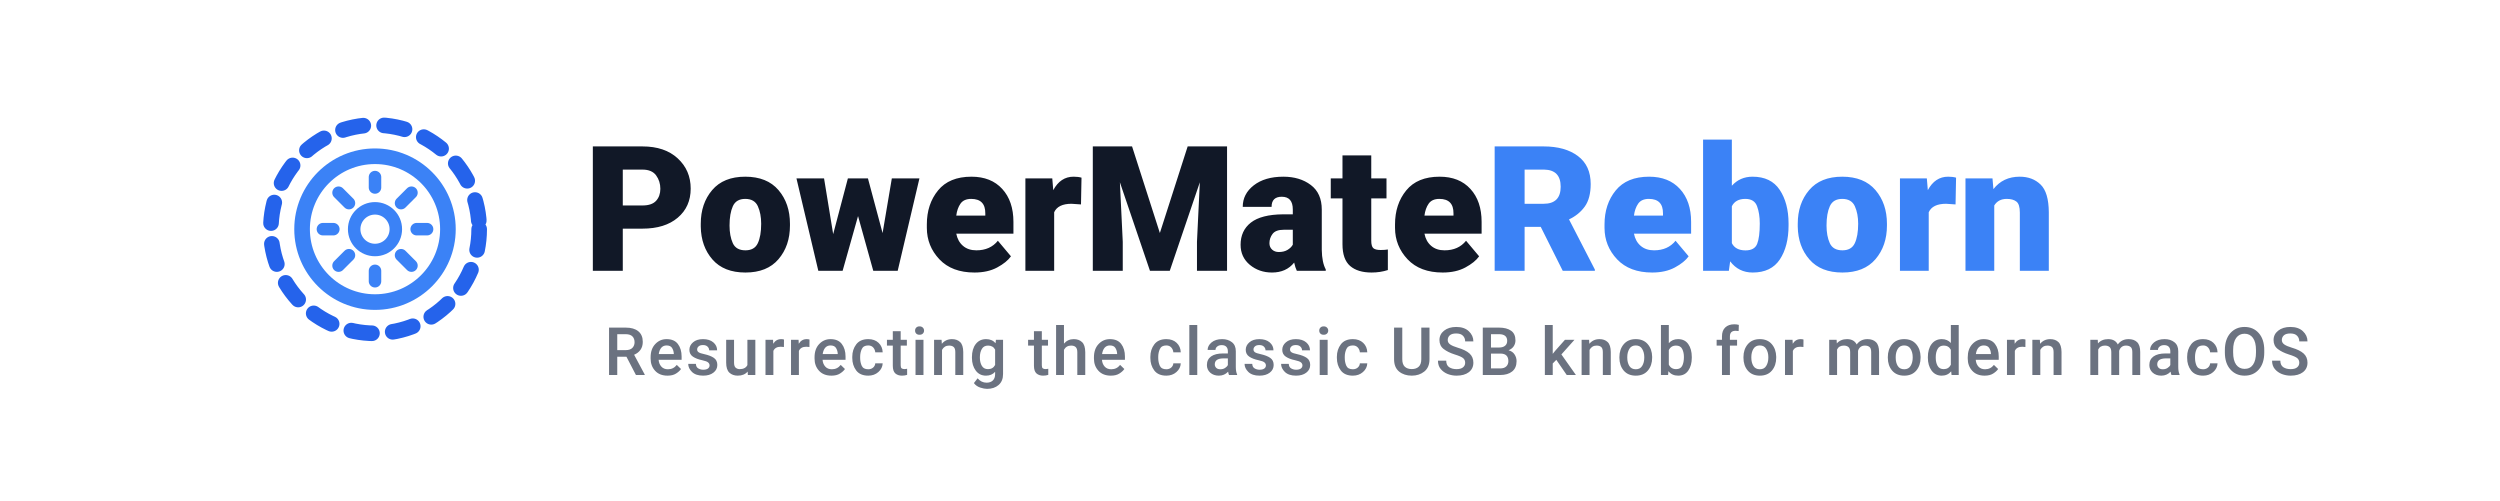
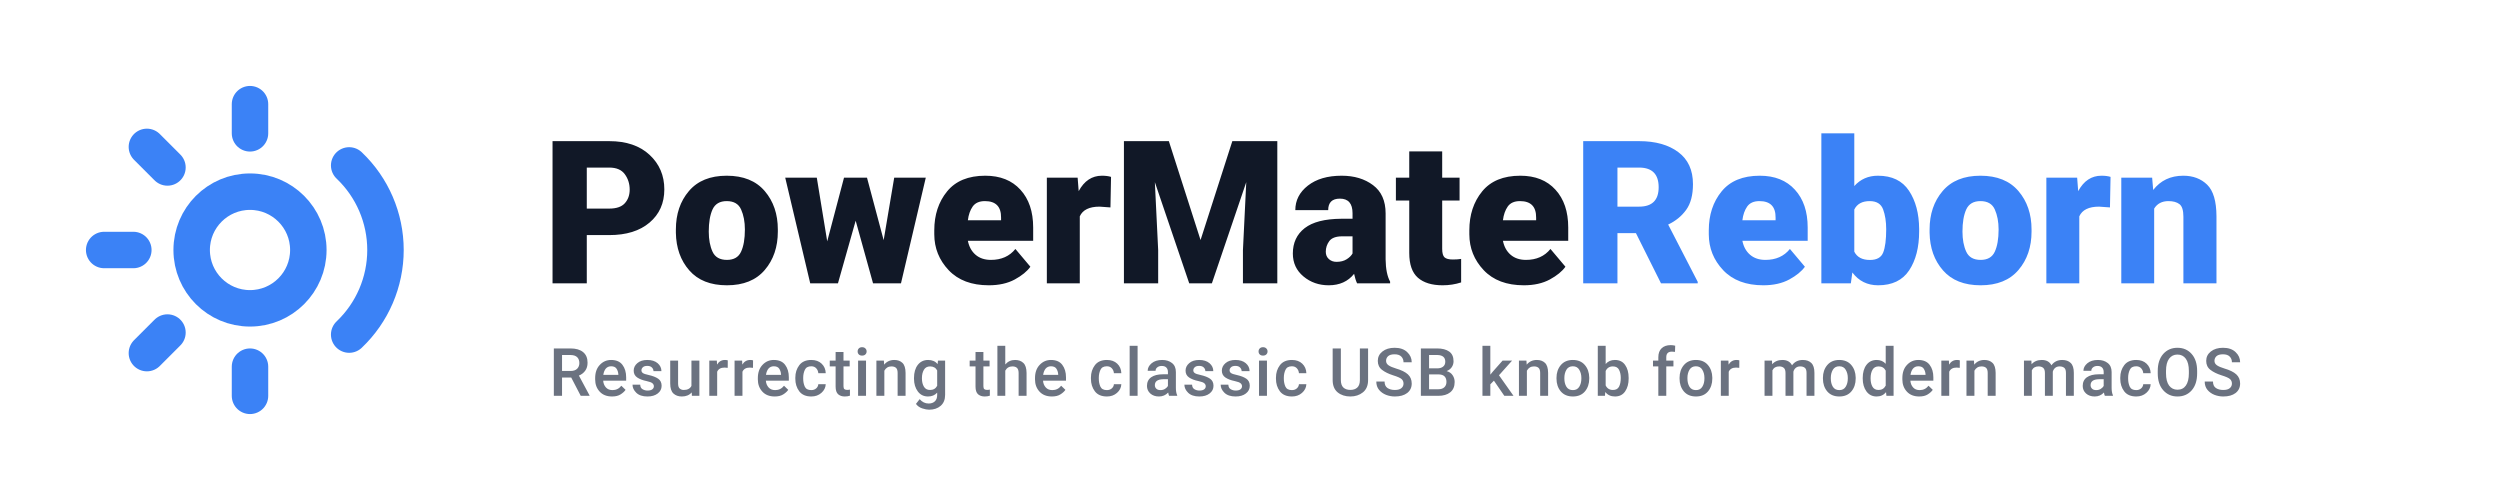
<svg xmlns="http://www.w3.org/2000/svg" viewBox="0 0 600 120" width="600" height="120">
-   <g transform="translate(60, 25)">
-     <g fill="none" stroke="#3b82f6" stroke-width="1.5" stroke-linecap="round" stroke-linejoin="round" transform="scale(2.5)">
-       <circle cx="12" cy="12" r="10" stroke-dasharray="2 2" stroke="#2563eb" />
-       <circle cx="12" cy="12" r="7" />
-       <g stroke-width="1.2">
-         <circle cx="12" cy="12" r="2" />
-         <line x1="12" y1="7" x2="12" y2="8" />
-         <line x1="12" y1="16" x2="12" y2="17" />
-         <line x1="7" y1="12" x2="8" y2="12" />
-         <line x1="16" y1="12" x2="17" y2="12" />
-         <line x1="8.5" y1="8.5" x2="9.5" y2="9.5" />
-         <line x1="14.5" y1="14.5" x2="15.5" y2="15.5" />
-         <line x1="8.5" y1="15.5" x2="9.5" y2="14.5" />
-         <line x1="14.5" y1="9.5" x2="15.5" y2="8.5" />
-       </g>
+   <g transform="translate(60, 60)">
+     <g fill="none" stroke="#3b82f6" stroke-width="2.5" stroke-linecap="round" stroke-linejoin="round" transform="scale(3.5) translate(-12, -12)">
+       <circle cx="12" cy="12" r="4" />
+       <path d="M2 12h2" />
+       <path d="M4.93 4.93l1.41 1.41" />
+       <path d="M4.93 19.07l1.41-1.41" />
+       <path d="M12 20v2" />
+       <path d="M12 2v2" />
+       <path d="M18.8 6.2a8 8 0 0 1 0 11.6" />
    </g>
  </g>
-   <text x="140" y="65" font-family="-apple-system, BlinkMacSystemFont, 'Segoe UI', Roboto, Helvetica, Arial, sans-serif" font-size="42" font-weight="800" fill="#111827">
+   <text x="130" y="68" font-family="-apple-system, BlinkMacSystemFont, 'Segoe UI', Roboto, Helvetica, Arial, sans-serif" font-size="48" font-weight="800" fill="#111827">
        PowerMate<tspan fill="#3b82f6">Reborn</tspan>
  </text>
-   <text x="145" y="90" font-family="-apple-system, BlinkMacSystemFont, 'Segoe UI', Roboto, Helvetica, Arial, sans-serif" font-size="16" font-weight="500" fill="#6b7280" letter-spacing="0.5">
+   <text x="131.75" y="95" font-family="-apple-system, BlinkMacSystemFont, 'Segoe UI', Roboto, Helvetica, Arial, sans-serif" font-size="16" font-weight="500" fill="#6b7280" letter-spacing="0.44">
        Resurrecting the classic USB knob for modern macOS
    </text>
  <style>
        @media (prefers-color-scheme: dark) {
            text[fill="#111827"] { fill: #f3f4f6; }
            text[fill="#6b7280"] { fill: #9ca3af; }
        }
    </style>
</svg>
